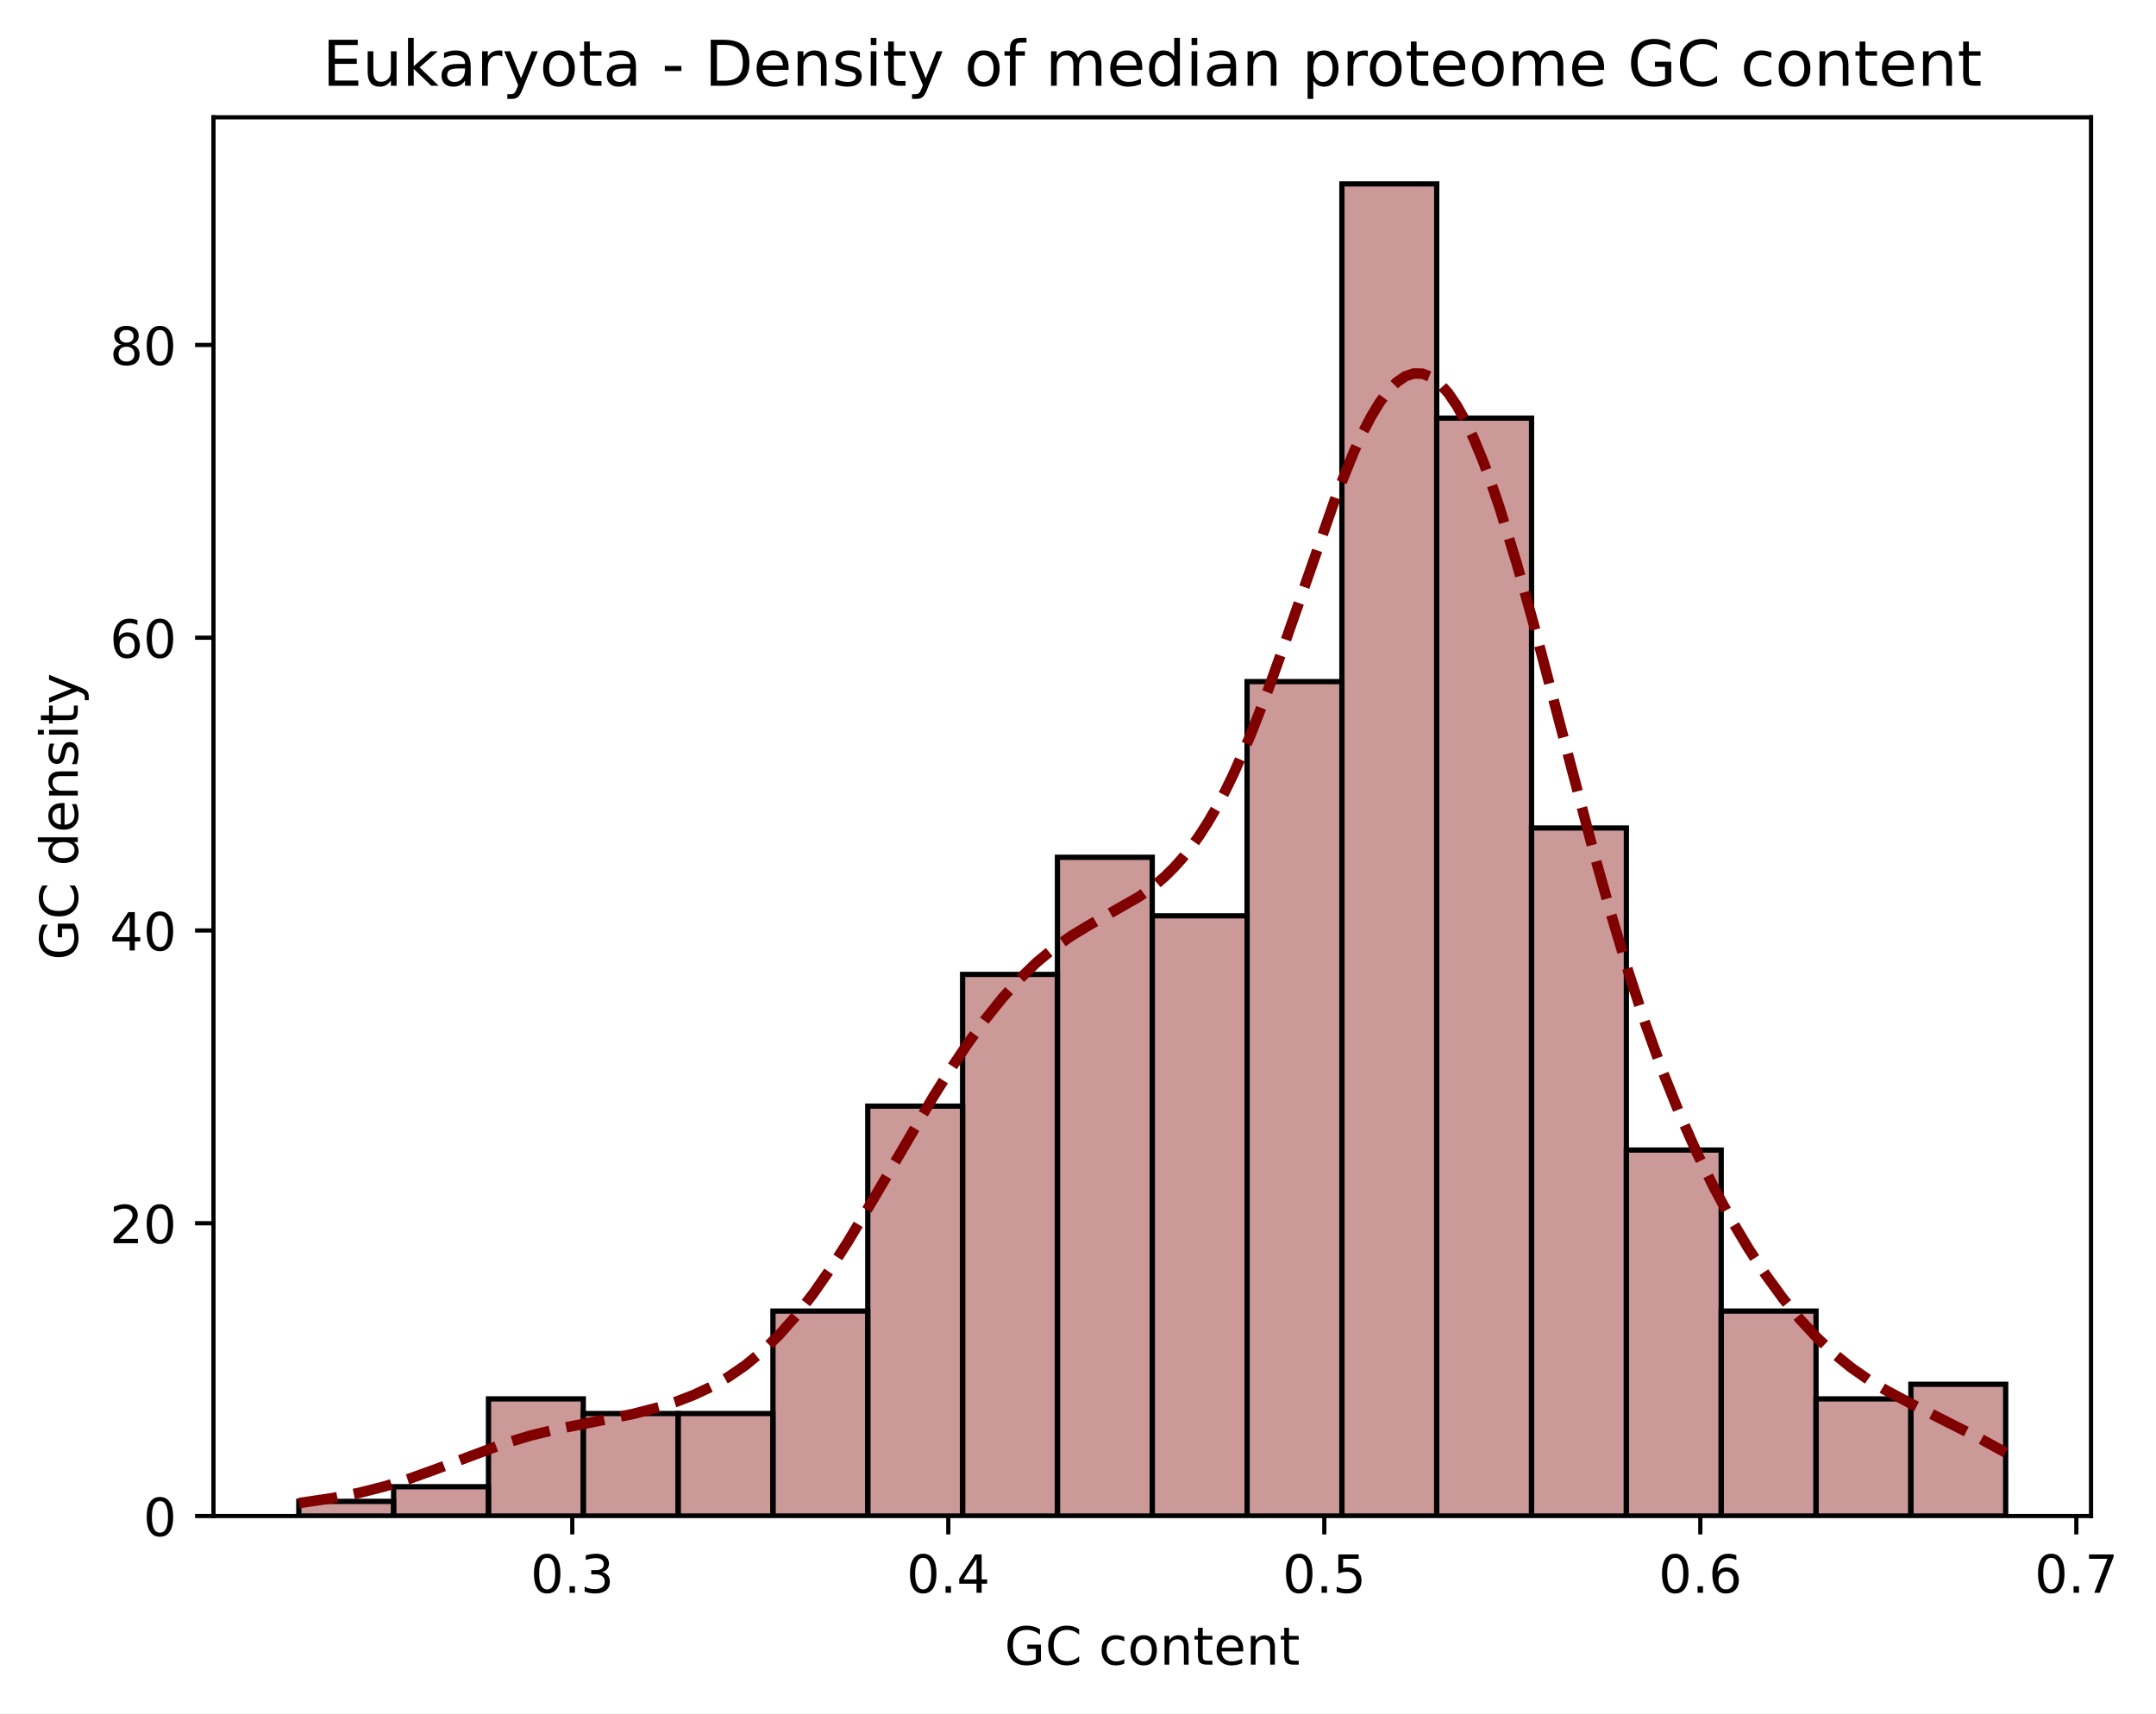
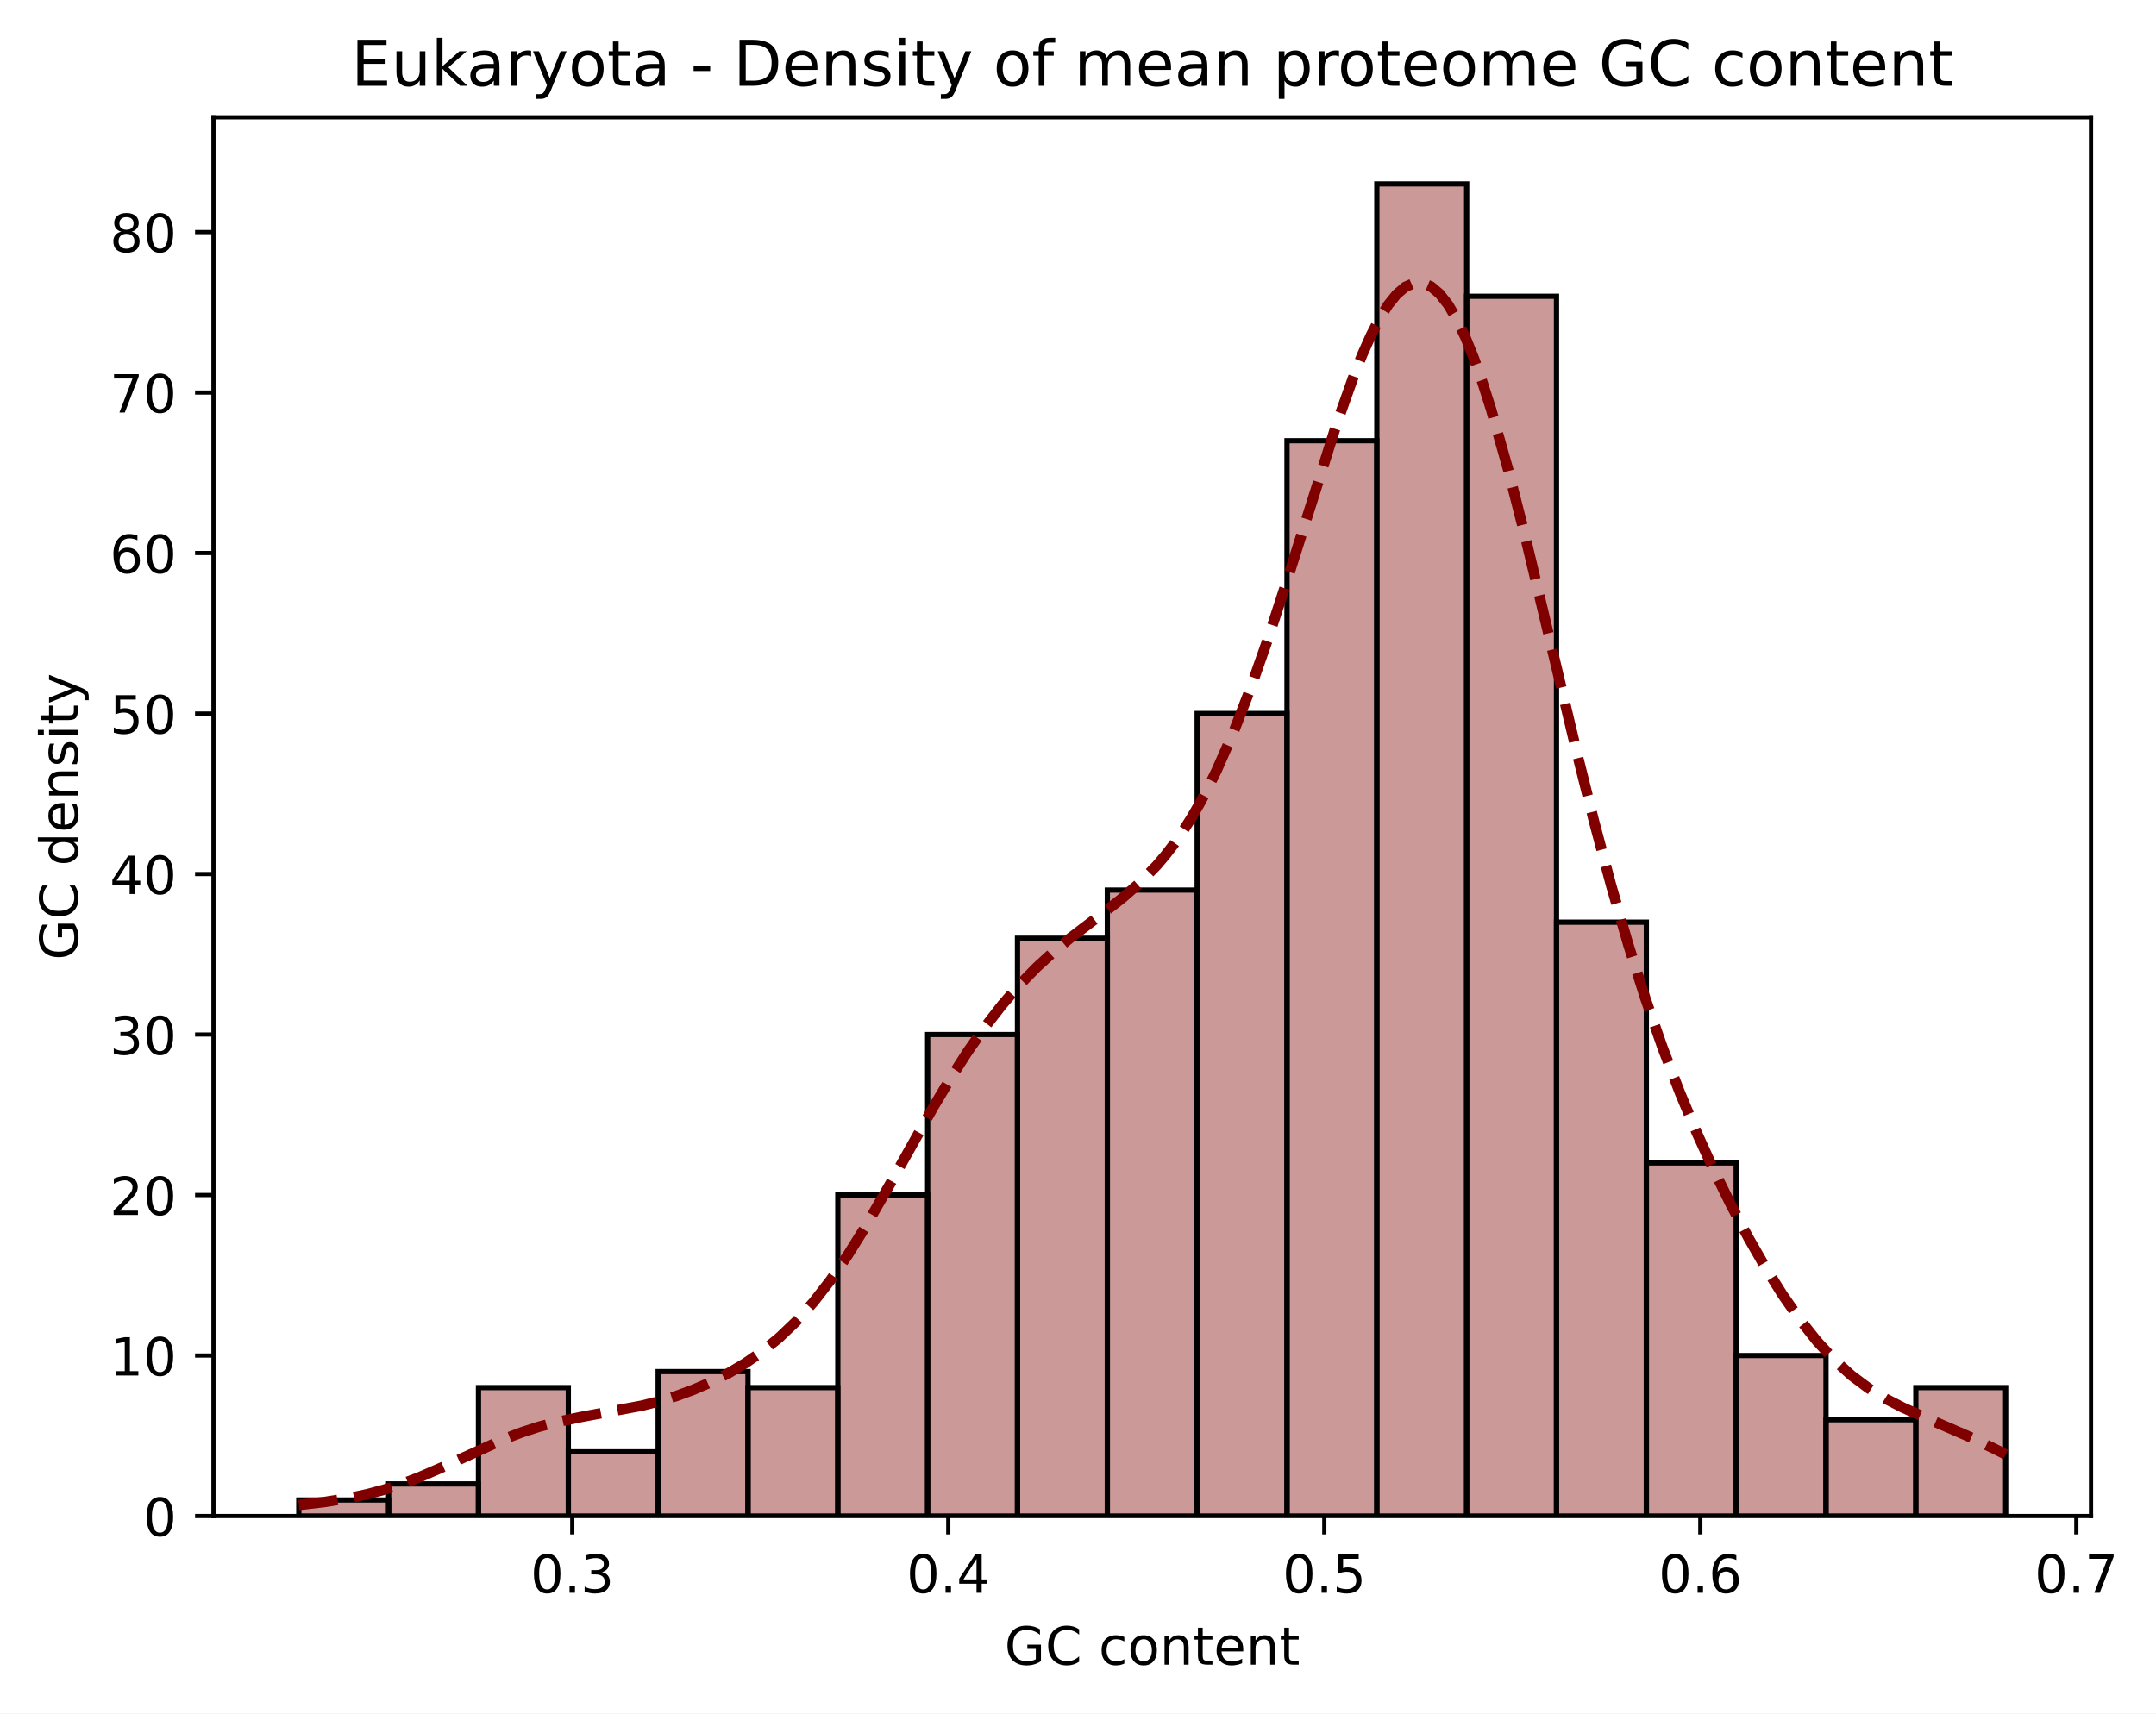
<svg xmlns="http://www.w3.org/2000/svg" xmlns:xlink="http://www.w3.org/1999/xlink" width="410.082pt" height="325.986pt" viewBox="0 0 410.082 325.986" version="1.1">
  <defs>
    <style type="text/css">*{stroke-linejoin: round; stroke-linecap: butt}</style>
  </defs>
  <g id="figure_1">
    <g id="patch_1">
      <path d="M 0 325.986  L 410.082 325.986  L 410.082 0  L 0 0  z " style="fill: #ffffff" />
    </g>
    <g id="axes_1">
      <g id="patch_2">
        <path d="M 40.603 288.43  L 397.723 288.43  L 397.723 22.318  L 40.603 22.318  z " style="fill: #ffffff" />
      </g>
      <g id="patch_3">
-         <path d="M 56.836 288.43  L 74.872 288.43  L 74.872 285.645  L 56.836 285.645  z " clip-path="url(#p6c15833bea)" style="fill: #800000; fill-opacity: 0.4; stroke: #000000; stroke-linejoin: miter" />
+         <path d="M 56.836 288.43  L 73.923 288.43  L 73.923 285.377  L 56.836 285.377  z " clip-path="url(#pf6949d2cb8)" style="fill: #800000; fill-opacity: 0.4; stroke: #000000; stroke-linejoin: miter" />
      </g>
      <g id="patch_4">
-         <path d="M 74.872 288.43  L 92.909 288.43  L 92.909 282.86  L 74.872 282.86  z " clip-path="url(#p6c15833bea)" style="fill: #800000; fill-opacity: 0.4; stroke: #000000; stroke-linejoin: miter" />
+         <path d="M 73.923 288.43  L 91.01 288.43  L 91.01 282.323  L 73.923 282.323  z " clip-path="url(#pf6949d2cb8)" style="fill: #800000; fill-opacity: 0.4; stroke: #000000; stroke-linejoin: miter" />
      </g>
      <g id="patch_5">
-         <path d="M 92.909 288.43  L 110.945 288.43  L 110.945 266.15  L 92.909 266.15  z " clip-path="url(#p6c15833bea)" style="fill: #800000; fill-opacity: 0.4; stroke: #000000; stroke-linejoin: miter" />
+         <path d="M 91.01 288.43  L 108.097 288.43  L 108.097 264.002  L 91.01 264.002  z " clip-path="url(#pf6949d2cb8)" style="fill: #800000; fill-opacity: 0.4; stroke: #000000; stroke-linejoin: miter" />
      </g>
      <g id="patch_6">
-         <path d="M 110.945 288.43  L 128.981 288.43  L 128.981 268.935  L 110.945 268.935  z " clip-path="url(#p6c15833bea)" style="fill: #800000; fill-opacity: 0.4; stroke: #000000; stroke-linejoin: miter" />
+         <path d="M 108.097 288.43  L 125.184 288.43  L 125.184 276.216  L 108.097 276.216  z " clip-path="url(#pf6949d2cb8)" style="fill: #800000; fill-opacity: 0.4; stroke: #000000; stroke-linejoin: miter" />
      </g>
      <g id="patch_7">
-         <path d="M 128.981 288.43  L 147.018 288.43  L 147.018 268.935  L 128.981 268.935  z " clip-path="url(#p6c15833bea)" style="fill: #800000; fill-opacity: 0.4; stroke: #000000; stroke-linejoin: miter" />
+         <path d="M 125.184 288.43  L 142.271 288.43  L 142.271 260.949  L 125.184 260.949  z " clip-path="url(#pf6949d2cb8)" style="fill: #800000; fill-opacity: 0.4; stroke: #000000; stroke-linejoin: miter" />
      </g>
      <g id="patch_8">
-         <path d="M 147.018 288.43  L 165.054 288.43  L 165.054 249.439  L 147.018 249.439  z " clip-path="url(#p6c15833bea)" style="fill: #800000; fill-opacity: 0.4; stroke: #000000; stroke-linejoin: miter" />
+         <path d="M 142.271 288.43  L 159.358 288.43  L 159.358 264.002  L 142.271 264.002  z " clip-path="url(#pf6949d2cb8)" style="fill: #800000; fill-opacity: 0.4; stroke: #000000; stroke-linejoin: miter" />
      </g>
      <g id="patch_9">
-         <path d="M 165.054 288.43  L 183.09 288.43  L 183.09 210.449  L 165.054 210.449  z " clip-path="url(#p6c15833bea)" style="fill: #800000; fill-opacity: 0.4; stroke: #000000; stroke-linejoin: miter" />
+         <path d="M 159.358 288.43  L 176.445 288.43  L 176.445 227.36  L 159.358 227.36  z " clip-path="url(#pf6949d2cb8)" style="fill: #800000; fill-opacity: 0.4; stroke: #000000; stroke-linejoin: miter" />
      </g>
      <g id="patch_10">
-         <path d="M 183.09 288.43  L 201.127 288.43  L 201.127 185.383  L 183.09 185.383  z " clip-path="url(#p6c15833bea)" style="fill: #800000; fill-opacity: 0.4; stroke: #000000; stroke-linejoin: miter" />
+         <path d="M 176.445 288.43  L 193.533 288.43  L 193.533 196.825  L 176.445 196.825  z " clip-path="url(#pf6949d2cb8)" style="fill: #800000; fill-opacity: 0.4; stroke: #000000; stroke-linejoin: miter" />
      </g>
      <g id="patch_11">
-         <path d="M 201.127 288.43  L 219.163 288.43  L 219.163 163.103  L 201.127 163.103  z " clip-path="url(#p6c15833bea)" style="fill: #800000; fill-opacity: 0.4; stroke: #000000; stroke-linejoin: miter" />
+         <path d="M 193.533 288.43  L 210.62 288.43  L 210.62 178.504  L 193.533 178.504  z " clip-path="url(#pf6949d2cb8)" style="fill: #800000; fill-opacity: 0.4; stroke: #000000; stroke-linejoin: miter" />
      </g>
      <g id="patch_12">
-         <path d="M 219.163 288.43  L 237.199 288.43  L 237.199 174.243  L 219.163 174.243  z " clip-path="url(#p6c15833bea)" style="fill: #800000; fill-opacity: 0.4; stroke: #000000; stroke-linejoin: miter" />
+         <path d="M 210.62 288.43  L 227.707 288.43  L 227.707 169.344  L 210.62 169.344  z " clip-path="url(#pf6949d2cb8)" style="fill: #800000; fill-opacity: 0.4; stroke: #000000; stroke-linejoin: miter" />
      </g>
      <g id="patch_13">
-         <path d="M 237.199 288.43  L 255.236 288.43  L 255.236 129.682  L 237.199 129.682  z " clip-path="url(#p6c15833bea)" style="fill: #800000; fill-opacity: 0.4; stroke: #000000; stroke-linejoin: miter" />
+         <path d="M 227.707 288.43  L 244.794 288.43  L 244.794 135.755  L 227.707 135.755  z " clip-path="url(#pf6949d2cb8)" style="fill: #800000; fill-opacity: 0.4; stroke: #000000; stroke-linejoin: miter" />
      </g>
      <g id="patch_14">
-         <path d="M 255.236 288.43  L 273.272 288.43  L 273.272 34.99  L 255.236 34.99  z " clip-path="url(#p6c15833bea)" style="fill: #800000; fill-opacity: 0.4; stroke: #000000; stroke-linejoin: miter" />
+         <path d="M 244.794 288.43  L 261.881 288.43  L 261.881 83.846  L 244.794 83.846  z " clip-path="url(#pf6949d2cb8)" style="fill: #800000; fill-opacity: 0.4; stroke: #000000; stroke-linejoin: miter" />
      </g>
      <g id="patch_15">
-         <path d="M 273.272 288.43  L 291.309 288.43  L 291.309 79.551  L 273.272 79.551  z " clip-path="url(#p6c15833bea)" style="fill: #800000; fill-opacity: 0.4; stroke: #000000; stroke-linejoin: miter" />
+         <path d="M 261.881 288.43  L 278.968 288.43  L 278.968 34.99  L 261.881 34.99  z " clip-path="url(#pf6949d2cb8)" style="fill: #800000; fill-opacity: 0.4; stroke: #000000; stroke-linejoin: miter" />
      </g>
      <g id="patch_16">
-         <path d="M 291.309 288.43  L 309.345 288.43  L 309.345 157.533  L 291.309 157.533  z " clip-path="url(#p6c15833bea)" style="fill: #800000; fill-opacity: 0.4; stroke: #000000; stroke-linejoin: miter" />
+         <path d="M 278.968 288.43  L 296.055 288.43  L 296.055 56.365  L 278.968 56.365  z " clip-path="url(#pf6949d2cb8)" style="fill: #800000; fill-opacity: 0.4; stroke: #000000; stroke-linejoin: miter" />
      </g>
      <g id="patch_17">
-         <path d="M 309.345 288.43  L 327.381 288.43  L 327.381 218.804  L 309.345 218.804  z " clip-path="url(#p6c15833bea)" style="fill: #800000; fill-opacity: 0.4; stroke: #000000; stroke-linejoin: miter" />
+         <path d="M 296.055 288.43  L 313.142 288.43  L 313.142 175.451  L 296.055 175.451  z " clip-path="url(#pf6949d2cb8)" style="fill: #800000; fill-opacity: 0.4; stroke: #000000; stroke-linejoin: miter" />
      </g>
      <g id="patch_18">
-         <path d="M 327.381 288.43  L 345.418 288.43  L 345.418 249.439  L 327.381 249.439  z " clip-path="url(#p6c15833bea)" style="fill: #800000; fill-opacity: 0.4; stroke: #000000; stroke-linejoin: miter" />
+         <path d="M 313.142 288.43  L 330.229 288.43  L 330.229 221.253  L 313.142 221.253  z " clip-path="url(#pf6949d2cb8)" style="fill: #800000; fill-opacity: 0.4; stroke: #000000; stroke-linejoin: miter" />
      </g>
      <g id="patch_19">
-         <path d="M 345.418 288.43  L 363.454 288.43  L 363.454 266.15  L 345.418 266.15  z " clip-path="url(#p6c15833bea)" style="fill: #800000; fill-opacity: 0.4; stroke: #000000; stroke-linejoin: miter" />
+         <path d="M 330.229 288.43  L 347.316 288.43  L 347.316 257.895  L 330.229 257.895  z " clip-path="url(#pf6949d2cb8)" style="fill: #800000; fill-opacity: 0.4; stroke: #000000; stroke-linejoin: miter" />
      </g>
      <g id="patch_20">
-         <path d="M 363.454 288.43  L 381.49 288.43  L 381.49 263.365  L 363.454 263.365  z " clip-path="url(#p6c15833bea)" style="fill: #800000; fill-opacity: 0.4; stroke: #000000; stroke-linejoin: miter" />
+         <path d="M 347.316 288.43  L 364.403 288.43  L 364.403 270.109  L 347.316 270.109  z " clip-path="url(#pf6949d2cb8)" style="fill: #800000; fill-opacity: 0.4; stroke: #000000; stroke-linejoin: miter" />
+       </g>
+       <g id="patch_21">
+         <path d="M 364.403 288.43  L 381.49 288.43  L 381.49 264.002  L 364.403 264.002  z " clip-path="url(#pf6949d2cb8)" style="fill: #800000; fill-opacity: 0.4; stroke: #000000; stroke-linejoin: miter" />
      </g>
      <g id="matplotlib.axis_1">
        <g id="xtick_1">
          <g id="line2d_1">
            <defs>
-               <path id="m5ac07dfd5a" d="M 0 0  L 0 3.5  " style="stroke: #000000; stroke-width: 0.8" />
+               <path id="ma1e8884963" d="M 0 0  L 0 3.5  " style="stroke: #000000; stroke-width: 0.8" />
            </defs>
            <g>
-               <use xlink:href="#m5ac07dfd5a" x="108.85" y="288.43" style="stroke: #000000; stroke-width: 0.8" />
+               <use xlink:href="#ma1e8884963" x="108.85" y="288.43" style="stroke: #000000; stroke-width: 0.8" />
            </g>
          </g>
          <g id="text_1">
            <g transform="translate(100.8988 303.0286) scale(0.1 -0.1)">
              <defs>
                <path id="DejaVuSans-30" d="M 2034 4250  Q 1547 4250 1301 3770  Q 1056 3291 1056 2328  Q 1056 1369 1301 889  Q 1547 409 2034 409  Q 2525 409 2770 889  Q 3016 1369 3016 2328  Q 3016 3291 2770 3770  Q 2525 4250 2034 4250  z M 2034 4750  Q 2819 4750 3233 4129  Q 3647 3509 3647 2328  Q 3647 1150 3233 529  Q 2819 -91 2034 -91  Q 1250 -91 836 529  Q 422 1150 422 2328  Q 422 3509 836 4129  Q 1250 4750 2034 4750  z " transform="scale(0.015625)" />
                <path id="DejaVuSans-2e" d="M 684 794  L 1344 794  L 1344 0  L 684 0  L 684 794  z " transform="scale(0.015625)" />
                <path id="DejaVuSans-33" d="M 2597 2516  Q 3050 2419 3304 2112  Q 3559 1806 3559 1356  Q 3559 666 3084 287  Q 2609 -91 1734 -91  Q 1441 -91 1130 -33  Q 819 25 488 141  L 488 750  Q 750 597 1062 519  Q 1375 441 1716 441  Q 2309 441 2620 675  Q 2931 909 2931 1356  Q 2931 1769 2642 2001  Q 2353 2234 1838 2234  L 1294 2234  L 1294 2753  L 1863 2753  Q 2328 2753 2575 2939  Q 2822 3125 2822 3475  Q 2822 3834 2567 4026  Q 2313 4219 1838 4219  Q 1578 4219 1281 4162  Q 984 4106 628 3988  L 628 4550  Q 988 4650 1302 4700  Q 1616 4750 1894 4750  Q 2613 4750 3031 4423  Q 3450 4097 3450 3541  Q 3450 3153 3228 2886  Q 3006 2619 2597 2516  z " transform="scale(0.015625)" />
              </defs>
              <use xlink:href="#DejaVuSans-30" />
              <use xlink:href="#DejaVuSans-2e" x="63.623" />
              <use xlink:href="#DejaVuSans-33" x="95.41" />
            </g>
          </g>
        </g>
        <g id="xtick_2">
          <g id="line2d_2">
            <g>
-               <use xlink:href="#m5ac07dfd5a" x="180.37" y="288.43" style="stroke: #000000; stroke-width: 0.8" />
+               <use xlink:href="#ma1e8884963" x="180.37" y="288.43" style="stroke: #000000; stroke-width: 0.8" />
            </g>
          </g>
          <g id="text_2">
            <g transform="translate(172.4188 303.0286) scale(0.1 -0.1)">
              <defs>
                <path id="DejaVuSans-34" d="M 2419 4116  L 825 1625  L 2419 1625  L 2419 4116  z M 2253 4666  L 3047 4666  L 3047 1625  L 3713 1625  L 3713 1100  L 3047 1100  L 3047 0  L 2419 0  L 2419 1100  L 313 1100  L 313 1709  L 2253 4666  z " transform="scale(0.015625)" />
              </defs>
              <use xlink:href="#DejaVuSans-30" />
              <use xlink:href="#DejaVuSans-2e" x="63.623" />
              <use xlink:href="#DejaVuSans-34" x="95.41" />
            </g>
          </g>
        </g>
        <g id="xtick_3">
          <g id="line2d_3">
            <g>
-               <use xlink:href="#m5ac07dfd5a" x="251.89" y="288.43" style="stroke: #000000; stroke-width: 0.8" />
+               <use xlink:href="#ma1e8884963" x="251.89" y="288.43" style="stroke: #000000; stroke-width: 0.8" />
            </g>
          </g>
          <g id="text_3">
            <g transform="translate(243.9388 303.0286) scale(0.1 -0.1)">
              <defs>
                <path id="DejaVuSans-35" d="M 691 4666  L 3169 4666  L 3169 4134  L 1269 4134  L 1269 2991  Q 1406 3038 1543 3061  Q 1681 3084 1819 3084  Q 2600 3084 3056 2656  Q 3513 2228 3513 1497  Q 3513 744 3044 326  Q 2575 -91 1722 -91  Q 1428 -91 1123 -41  Q 819 9 494 109  L 494 744  Q 775 591 1075 516  Q 1375 441 1709 441  Q 2250 441 2565 725  Q 2881 1009 2881 1497  Q 2881 1984 2565 2268  Q 2250 2553 1709 2553  Q 1456 2553 1204 2497  Q 953 2441 691 2322  L 691 4666  z " transform="scale(0.015625)" />
              </defs>
              <use xlink:href="#DejaVuSans-30" />
              <use xlink:href="#DejaVuSans-2e" x="63.623" />
              <use xlink:href="#DejaVuSans-35" x="95.41" />
            </g>
          </g>
        </g>
        <g id="xtick_4">
          <g id="line2d_4">
            <g>
-               <use xlink:href="#m5ac07dfd5a" x="323.41" y="288.43" style="stroke: #000000; stroke-width: 0.8" />
+               <use xlink:href="#ma1e8884963" x="323.41" y="288.43" style="stroke: #000000; stroke-width: 0.8" />
            </g>
          </g>
          <g id="text_4">
            <g transform="translate(315.4588 303.0286) scale(0.1 -0.1)">
              <defs>
                <path id="DejaVuSans-36" d="M 2113 2584  Q 1688 2584 1439 2293  Q 1191 2003 1191 1497  Q 1191 994 1439 701  Q 1688 409 2113 409  Q 2538 409 2786 701  Q 3034 994 3034 1497  Q 3034 2003 2786 2293  Q 2538 2584 2113 2584  z M 3366 4563  L 3366 3988  Q 3128 4100 2886 4159  Q 2644 4219 2406 4219  Q 1781 4219 1451 3797  Q 1122 3375 1075 2522  Q 1259 2794 1537 2939  Q 1816 3084 2150 3084  Q 2853 3084 3261 2657  Q 3669 2231 3669 1497  Q 3669 778 3244 343  Q 2819 -91 2113 -91  Q 1303 -91 875 529  Q 447 1150 447 2328  Q 447 3434 972 4092  Q 1497 4750 2381 4750  Q 2619 4750 2861 4703  Q 3103 4656 3366 4563  z " transform="scale(0.015625)" />
              </defs>
              <use xlink:href="#DejaVuSans-30" />
              <use xlink:href="#DejaVuSans-2e" x="63.623" />
              <use xlink:href="#DejaVuSans-36" x="95.41" />
            </g>
          </g>
        </g>
        <g id="xtick_5">
          <g id="line2d_5">
            <g>
-               <use xlink:href="#m5ac07dfd5a" x="394.93" y="288.43" style="stroke: #000000; stroke-width: 0.8" />
+               <use xlink:href="#ma1e8884963" x="394.93" y="288.43" style="stroke: #000000; stroke-width: 0.8" />
            </g>
          </g>
          <g id="text_5">
            <g transform="translate(386.9788 303.0286) scale(0.1 -0.1)">
              <defs>
                <path id="DejaVuSans-37" d="M 525 4666  L 3525 4666  L 3525 4397  L 1831 0  L 1172 0  L 2766 4134  L 525 4134  L 525 4666  z " transform="scale(0.015625)" />
              </defs>
              <use xlink:href="#DejaVuSans-30" />
              <use xlink:href="#DejaVuSans-2e" x="63.623" />
              <use xlink:href="#DejaVuSans-37" x="95.41" />
            </g>
          </g>
        </g>
        <g id="text_6">
          <g transform="translate(191.0655 316.7067) scale(0.1 -0.1)">
            <defs>
              <path id="DejaVuSans-47" d="M 3809 666  L 3809 1919  L 2778 1919  L 2778 2438  L 4434 2438  L 4434 434  Q 4069 175 3628 42  Q 3188 -91 2688 -91  Q 1594 -91 976 548  Q 359 1188 359 2328  Q 359 3472 976 4111  Q 1594 4750 2688 4750  Q 3144 4750 3555 4637  Q 3966 4525 4313 4306  L 4313 3634  Q 3963 3931 3569 4081  Q 3175 4231 2741 4231  Q 1884 4231 1454 3753  Q 1025 3275 1025 2328  Q 1025 1384 1454 906  Q 1884 428 2741 428  Q 3075 428 3337 486  Q 3600 544 3809 666  z " transform="scale(0.015625)" />
              <path id="DejaVuSans-43" d="M 4122 4306  L 4122 3641  Q 3803 3938 3442 4084  Q 3081 4231 2675 4231  Q 1875 4231 1450 3742  Q 1025 3253 1025 2328  Q 1025 1406 1450 917  Q 1875 428 2675 428  Q 3081 428 3442 575  Q 3803 722 4122 1019  L 4122 359  Q 3791 134 3420 21  Q 3050 -91 2638 -91  Q 1578 -91 968 557  Q 359 1206 359 2328  Q 359 3453 968 4101  Q 1578 4750 2638 4750  Q 3056 4750 3426 4639  Q 3797 4528 4122 4306  z " transform="scale(0.015625)" />
              <path id="DejaVuSans-20" transform="scale(0.015625)" />
              <path id="DejaVuSans-63" d="M 3122 3366  L 3122 2828  Q 2878 2963 2633 3030  Q 2388 3097 2138 3097  Q 1578 3097 1268 2742  Q 959 2388 959 1747  Q 959 1106 1268 751  Q 1578 397 2138 397  Q 2388 397 2633 464  Q 2878 531 3122 666  L 3122 134  Q 2881 22 2623 -34  Q 2366 -91 2075 -91  Q 1284 -91 818 406  Q 353 903 353 1747  Q 353 2603 823 3093  Q 1294 3584 2113 3584  Q 2378 3584 2631 3529  Q 2884 3475 3122 3366  z " transform="scale(0.015625)" />
              <path id="DejaVuSans-6f" d="M 1959 3097  Q 1497 3097 1228 2736  Q 959 2375 959 1747  Q 959 1119 1226 758  Q 1494 397 1959 397  Q 2419 397 2687 759  Q 2956 1122 2956 1747  Q 2956 2369 2687 2733  Q 2419 3097 1959 3097  z M 1959 3584  Q 2709 3584 3137 3096  Q 3566 2609 3566 1747  Q 3566 888 3137 398  Q 2709 -91 1959 -91  Q 1206 -91 779 398  Q 353 888 353 1747  Q 353 2609 779 3096  Q 1206 3584 1959 3584  z " transform="scale(0.015625)" />
              <path id="DejaVuSans-6e" d="M 3513 2113  L 3513 0  L 2938 0  L 2938 2094  Q 2938 2591 2744 2837  Q 2550 3084 2163 3084  Q 1697 3084 1428 2787  Q 1159 2491 1159 1978  L 1159 0  L 581 0  L 581 3500  L 1159 3500  L 1159 2956  Q 1366 3272 1645 3428  Q 1925 3584 2291 3584  Q 2894 3584 3203 3211  Q 3513 2838 3513 2113  z " transform="scale(0.015625)" />
              <path id="DejaVuSans-74" d="M 1172 4494  L 1172 3500  L 2356 3500  L 2356 3053  L 1172 3053  L 1172 1153  Q 1172 725 1289 603  Q 1406 481 1766 481  L 2356 481  L 2356 0  L 1766 0  Q 1100 0 847 248  Q 594 497 594 1153  L 594 3053  L 172 3053  L 172 3500  L 594 3500  L 594 4494  L 1172 4494  z " transform="scale(0.015625)" />
              <path id="DejaVuSans-65" d="M 3597 1894  L 3597 1613  L 953 1613  Q 991 1019 1311 708  Q 1631 397 2203 397  Q 2534 397 2845 478  Q 3156 559 3463 722  L 3463 178  Q 3153 47 2828 -22  Q 2503 -91 2169 -91  Q 1331 -91 842 396  Q 353 884 353 1716  Q 353 2575 817 3079  Q 1281 3584 2069 3584  Q 2775 3584 3186 3129  Q 3597 2675 3597 1894  z M 3022 2063  Q 3016 2534 2758 2815  Q 2500 3097 2075 3097  Q 1594 3097 1305 2825  Q 1016 2553 972 2059  L 3022 2063  z " transform="scale(0.015625)" />
            </defs>
            <use xlink:href="#DejaVuSans-47" />
            <use xlink:href="#DejaVuSans-43" x="77.49" />
            <use xlink:href="#DejaVuSans-20" x="147.314" />
            <use xlink:href="#DejaVuSans-63" x="179.102" />
            <use xlink:href="#DejaVuSans-6f" x="234.082" />
            <use xlink:href="#DejaVuSans-6e" x="295.264" />
            <use xlink:href="#DejaVuSans-74" x="358.643" />
            <use xlink:href="#DejaVuSans-65" x="397.852" />
            <use xlink:href="#DejaVuSans-6e" x="459.375" />
            <use xlink:href="#DejaVuSans-74" x="522.754" />
          </g>
        </g>
      </g>
      <g id="matplotlib.axis_2">
        <g id="ytick_1">
          <g id="line2d_6">
            <defs>
-               <path id="mc303872592" d="M 0 0  L -3.5 0  " style="stroke: #000000; stroke-width: 0.8" />
+               <path id="m48fee48873" d="M 0 0  L -3.5 0  " style="stroke: #000000; stroke-width: 0.8" />
            </defs>
            <g>
-               <use xlink:href="#mc303872592" x="40.603" y="288.43" style="stroke: #000000; stroke-width: 0.8" />
+               <use xlink:href="#m48fee48873" x="40.603" y="288.43" style="stroke: #000000; stroke-width: 0.8" />
            </g>
          </g>
          <g id="text_7">
            <g transform="translate(27.24063 292.2293) scale(0.1 -0.1)">
              <use xlink:href="#DejaVuSans-30" />
            </g>
          </g>
        </g>
        <g id="ytick_2">
          <g id="line2d_7">
            <g>
-               <use xlink:href="#mc303872592" x="40.603" y="232.729" style="stroke: #000000; stroke-width: 0.8" />
+               <use xlink:href="#m48fee48873" x="40.603" y="257.895" style="stroke: #000000; stroke-width: 0.8" />
            </g>
          </g>
          <g id="text_8">
-             <g transform="translate(20.87813 236.5282) scale(0.1 -0.1)">
-               <defs>
-                 <path id="DejaVuSans-32" d="M 1228 531  L 3431 531  L 3431 0  L 469 0  L 469 531  Q 828 903 1448 1529  Q 2069 2156 2228 2338  Q 2531 2678 2651 2914  Q 2772 3150 2772 3378  Q 2772 3750 2511 3984  Q 2250 4219 1831 4219  Q 1534 4219 1204 4116  Q 875 4013 500 3803  L 500 4441  Q 881 4594 1212 4672  Q 1544 4750 1819 4750  Q 2544 4750 2975 4387  Q 3406 4025 3406 3419  Q 3406 3131 3298 2873  Q 3191 2616 2906 2266  Q 2828 2175 2409 1742  Q 1991 1309 1228 531  z " transform="scale(0.015625)" />
-               </defs>
-               <use xlink:href="#DejaVuSans-32" />
+             <g transform="translate(20.87813 261.6944) scale(0.1 -0.1)">
+               <defs>
+                 <path id="DejaVuSans-31" d="M 794 531  L 1825 531  L 1825 4091  L 703 3866  L 703 4441  L 1819 4666  L 2450 4666  L 2450 531  L 3481 531  L 3481 0  L 794 0  L 794 531  z " transform="scale(0.015625)" />
+               </defs>
+               <use xlink:href="#DejaVuSans-31" />
              <use xlink:href="#DejaVuSans-30" x="63.623" />
            </g>
          </g>
        </g>
        <g id="ytick_3">
          <g id="line2d_8">
            <g>
-               <use xlink:href="#mc303872592" x="40.603" y="177.028" style="stroke: #000000; stroke-width: 0.8" />
+               <use xlink:href="#m48fee48873" x="40.603" y="227.36" style="stroke: #000000; stroke-width: 0.8" />
            </g>
          </g>
          <g id="text_9">
-             <g transform="translate(20.87813 180.8271) scale(0.1 -0.1)">
-               <use xlink:href="#DejaVuSans-34" />
+             <g transform="translate(20.87813 231.1595) scale(0.1 -0.1)">
+               <defs>
+                 <path id="DejaVuSans-32" d="M 1228 531  L 3431 531  L 3431 0  L 469 0  L 469 531  Q 828 903 1448 1529  Q 2069 2156 2228 2338  Q 2531 2678 2651 2914  Q 2772 3150 2772 3378  Q 2772 3750 2511 3984  Q 2250 4219 1831 4219  Q 1534 4219 1204 4116  Q 875 4013 500 3803  L 500 4441  Q 881 4594 1212 4672  Q 1544 4750 1819 4750  Q 2544 4750 2975 4387  Q 3406 4025 3406 3419  Q 3406 3131 3298 2873  Q 3191 2616 2906 2266  Q 2828 2175 2409 1742  Q 1991 1309 1228 531  z " transform="scale(0.015625)" />
+               </defs>
+               <use xlink:href="#DejaVuSans-32" />
              <use xlink:href="#DejaVuSans-30" x="63.623" />
            </g>
          </g>
        </g>
        <g id="ytick_4">
          <g id="line2d_9">
            <g>
-               <use xlink:href="#mc303872592" x="40.603" y="121.327" style="stroke: #000000; stroke-width: 0.8" />
+               <use xlink:href="#m48fee48873" x="40.603" y="196.825" style="stroke: #000000; stroke-width: 0.8" />
            </g>
          </g>
          <g id="text_10">
-             <g transform="translate(20.87813 125.126) scale(0.1 -0.1)">
-               <use xlink:href="#DejaVuSans-36" />
+             <g transform="translate(20.87813 200.6245) scale(0.1 -0.1)">
+               <use xlink:href="#DejaVuSans-33" />
              <use xlink:href="#DejaVuSans-30" x="63.623" />
            </g>
          </g>
        </g>
        <g id="ytick_5">
          <g id="line2d_10">
            <g>
-               <use xlink:href="#mc303872592" x="40.603" y="65.626" style="stroke: #000000; stroke-width: 0.8" />
+               <use xlink:href="#m48fee48873" x="40.603" y="166.29" style="stroke: #000000; stroke-width: 0.8" />
            </g>
          </g>
          <g id="text_11">
-             <g transform="translate(20.87813 69.42495) scale(0.1 -0.1)">
+             <g transform="translate(20.87813 170.0896) scale(0.1 -0.1)">
+               <use xlink:href="#DejaVuSans-34" />
+               <use xlink:href="#DejaVuSans-30" x="63.623" />
+             </g>
+           </g>
+         </g>
+         <g id="ytick_6">
+           <g id="line2d_11">
+             <g>
+               <use xlink:href="#m48fee48873" x="40.603" y="135.755" style="stroke: #000000; stroke-width: 0.8" />
+             </g>
+           </g>
+           <g id="text_12">
+             <g transform="translate(20.87813 139.5546) scale(0.1 -0.1)">
+               <use xlink:href="#DejaVuSans-35" />
+               <use xlink:href="#DejaVuSans-30" x="63.623" />
+             </g>
+           </g>
+         </g>
+         <g id="ytick_7">
+           <g id="line2d_12">
+             <g>
+               <use xlink:href="#m48fee48873" x="40.603" y="105.22" style="stroke: #000000; stroke-width: 0.8" />
+             </g>
+           </g>
+           <g id="text_13">
+             <g transform="translate(20.87813 109.0197) scale(0.1 -0.1)">
+               <use xlink:href="#DejaVuSans-36" />
+               <use xlink:href="#DejaVuSans-30" x="63.623" />
+             </g>
+           </g>
+         </g>
+         <g id="ytick_8">
+           <g id="line2d_13">
+             <g>
+               <use xlink:href="#m48fee48873" x="40.603" y="74.686" style="stroke: #000000; stroke-width: 0.8" />
+             </g>
+           </g>
+           <g id="text_14">
+             <g transform="translate(20.87813 78.48476) scale(0.1 -0.1)">
+               <use xlink:href="#DejaVuSans-37" />
+               <use xlink:href="#DejaVuSans-30" x="63.623" />
+             </g>
+           </g>
+         </g>
+         <g id="ytick_9">
+           <g id="line2d_14">
+             <g>
+               <use xlink:href="#m48fee48873" x="40.603" y="44.151" style="stroke: #000000; stroke-width: 0.8" />
+             </g>
+           </g>
+           <g id="text_15">
+             <g transform="translate(20.87813 47.94983) scale(0.1 -0.1)">
              <defs>
                <path id="DejaVuSans-38" d="M 2034 2216  Q 1584 2216 1326 1975  Q 1069 1734 1069 1313  Q 1069 891 1326 650  Q 1584 409 2034 409  Q 2484 409 2743 651  Q 3003 894 3003 1313  Q 3003 1734 2745 1975  Q 2488 2216 2034 2216  z M 1403 2484  Q 997 2584 770 2862  Q 544 3141 544 3541  Q 544 4100 942 4425  Q 1341 4750 2034 4750  Q 2731 4750 3128 4425  Q 3525 4100 3525 3541  Q 3525 3141 3298 2862  Q 3072 2584 2669 2484  Q 3125 2378 3379 2068  Q 3634 1759 3634 1313  Q 3634 634 3220 271  Q 2806 -91 2034 -91  Q 1263 -91 848 271  Q 434 634 434 1313  Q 434 1759 690 2068  Q 947 2378 1403 2484  z M 1172 3481  Q 1172 3119 1398 2916  Q 1625 2713 2034 2713  Q 2441 2713 2670 2916  Q 2900 3119 2900 3481  Q 2900 3844 2670 4047  Q 2441 4250 2034 4250  Q 1625 4250 1398 4047  Q 1172 3844 1172 3481  z " transform="scale(0.015625)" />
              </defs>
              <use xlink:href="#DejaVuSans-38" />
              <use xlink:href="#DejaVuSans-30" x="63.623" />
            </g>
          </g>
        </g>
-         <g id="text_12">
+         <g id="text_16">
          <g transform="translate(14.79844 182.6616) rotate(-90) scale(0.1 -0.1)">
            <defs>
              <path id="DejaVuSans-64" d="M 2906 2969  L 2906 4863  L 3481 4863  L 3481 0  L 2906 0  L 2906 525  Q 2725 213 2448 61  Q 2172 -91 1784 -91  Q 1150 -91 751 415  Q 353 922 353 1747  Q 353 2572 751 3078  Q 1150 3584 1784 3584  Q 2172 3584 2448 3432  Q 2725 3281 2906 2969  z M 947 1747  Q 947 1113 1208 752  Q 1469 391 1925 391  Q 2381 391 2643 752  Q 2906 1113 2906 1747  Q 2906 2381 2643 2742  Q 2381 3103 1925 3103  Q 1469 3103 1208 2742  Q 947 2381 947 1747  z " transform="scale(0.015625)" />
              <path id="DejaVuSans-73" d="M 2834 3397  L 2834 2853  Q 2591 2978 2328 3040  Q 2066 3103 1784 3103  Q 1356 3103 1142 2972  Q 928 2841 928 2578  Q 928 2378 1081 2264  Q 1234 2150 1697 2047  L 1894 2003  Q 2506 1872 2764 1633  Q 3022 1394 3022 966  Q 3022 478 2636 193  Q 2250 -91 1575 -91  Q 1294 -91 989 -36  Q 684 19 347 128  L 347 722  Q 666 556 975 473  Q 1284 391 1588 391  Q 1994 391 2212 530  Q 2431 669 2431 922  Q 2431 1156 2273 1281  Q 2116 1406 1581 1522  L 1381 1569  Q 847 1681 609 1914  Q 372 2147 372 2553  Q 372 3047 722 3315  Q 1072 3584 1716 3584  Q 2034 3584 2315 3537  Q 2597 3491 2834 3397  z " transform="scale(0.015625)" />
              <path id="DejaVuSans-69" d="M 603 3500  L 1178 3500  L 1178 0  L 603 0  L 603 3500  z M 603 4863  L 1178 4863  L 1178 4134  L 603 4134  L 603 4863  z " transform="scale(0.015625)" />
              <path id="DejaVuSans-79" d="M 2059 -325  Q 1816 -950 1584 -1140  Q 1353 -1331 966 -1331  L 506 -1331  L 506 -850  L 844 -850  Q 1081 -850 1212 -737  Q 1344 -625 1503 -206  L 1606 56  L 191 3500  L 800 3500  L 1894 763  L 2988 3500  L 3597 3500  L 2059 -325  z " transform="scale(0.015625)" />
            </defs>
            <use xlink:href="#DejaVuSans-47" />
            <use xlink:href="#DejaVuSans-43" x="77.49" />
            <use xlink:href="#DejaVuSans-20" x="147.314" />
            <use xlink:href="#DejaVuSans-64" x="179.102" />
            <use xlink:href="#DejaVuSans-65" x="242.578" />
            <use xlink:href="#DejaVuSans-6e" x="304.102" />
            <use xlink:href="#DejaVuSans-73" x="367.48" />
            <use xlink:href="#DejaVuSans-69" x="419.58" />
            <use xlink:href="#DejaVuSans-74" x="447.363" />
            <use xlink:href="#DejaVuSans-79" x="486.572" />
          </g>
        </g>
      </g>
-       <g id="line2d_11">
-         <path d="M 56.836 285.974  L 63.362 285.003  L 68.256 284.035  L 73.15 282.798  L 78.044 281.273  L 82.939 279.505  L 95.99 274.612  L 100.884 273.131  L 105.779 271.937  L 112.304 270.643  L 120.462 269  L 125.356 267.73  L 128.619 266.683  L 131.882 265.424  L 135.144 263.903  L 138.407 262.058  L 141.67 259.826  L 144.933 257.147  L 148.196 253.971  L 151.459 250.275  L 154.722 246.062  L 157.985 241.373  L 161.247 236.277  L 166.142 228.095  L 177.562 208.581  L 180.825 203.388  L 184.087 198.515  L 187.35 194.016  L 190.613 189.935  L 193.876 186.304  L 197.139 183.137  L 200.402 180.426  L 203.665 178.124  L 206.927 176.144  L 216.716 170.566  L 219.979 168.154  L 221.61 166.723  L 223.242 165.108  L 224.873 163.288  L 226.505 161.242  L 228.136 158.953  L 229.767 156.409  L 231.399 153.599  L 233.03 150.52  L 234.662 147.171  L 237.925 139.694  L 241.187 131.285  L 244.45 122.163  L 254.239 94.089  L 257.502 85.989  L 259.133 82.439  L 260.765 79.292  L 262.396 76.597  L 264.027 74.394  L 265.659 72.719  L 267.29 71.598  L 268.922 71.053  L 270.553 71.095  L 272.185 71.73  L 273.816 72.957  L 275.447 74.767  L 277.079 77.145  L 278.71 80.068  L 280.342 83.511  L 281.973 87.442  L 283.605 91.822  L 285.236 96.612  L 288.499 107.237  L 291.762 118.927  L 296.656 137.55  L 303.182 162.342  L 306.445 173.987  L 309.707 184.84  L 312.97 194.796  L 316.233 203.83  L 319.496 211.983  L 322.759 219.338  L 326.022 225.987  L 329.285 232.02  L 332.548 237.503  L 335.81 242.478  L 339.073 246.963  L 342.336 250.966  L 345.599 254.494  L 348.862 257.564  L 352.125 260.21  L 355.388 262.489  L 358.65 264.474  L 363.545 267.085  L 376.596 273.685  L 381.49 276.361  L 381.49 276.361  " clip-path="url(#p6c15833bea)" style="fill: none; stroke-dasharray: 7.4,3.2; stroke-dashoffset: 0; stroke: #800000; stroke-width: 2" />
-       </g>
-       <g id="patch_21">
+       <g id="line2d_15">
+         <path d="M 56.836 286.325  L 61.73 285.761  L 66.624 284.974  L 69.887 284.27  L 73.15 283.393  L 76.413 282.33  L 79.676 281.087  L 84.57 278.953  L 95.99 273.749  L 99.253 272.502  L 102.516 271.444  L 105.779 270.576  L 110.673 269.558  L 122.093 267.432  L 125.356 266.605  L 128.619 265.604  L 131.882 264.405  L 135.144 262.992  L 138.407 261.339  L 141.67 259.412  L 144.933 257.155  L 148.196 254.503  L 151.459 251.385  L 154.722 247.74  L 157.985 243.538  L 161.247 238.791  L 164.51 233.563  L 169.405 225.077  L 177.562 210.575  L 180.825 205.117  L 184.087 200.031  L 187.35 195.377  L 190.613 191.176  L 193.876 187.418  L 197.139 184.071  L 200.402 181.083  L 203.665 178.384  L 210.19 173.429  L 213.453 170.877  L 216.716 168.031  L 219.979 164.688  L 221.61 162.769  L 223.242 160.655  L 224.873 158.327  L 226.505 155.768  L 228.136 152.966  L 229.767 149.911  L 231.399 146.598  L 234.662 139.195  L 237.925 130.796  L 241.187 121.513  L 244.45 111.535  L 254.239 80.641  L 257.502 71.494  L 259.133 67.425  L 260.765 63.78  L 262.396 60.621  L 264.027 58.003  L 265.659 55.979  L 267.29 54.589  L 268.922 53.867  L 270.553 53.837  L 272.185 54.511  L 273.816 55.893  L 275.447 57.973  L 277.079 60.733  L 278.71 64.144  L 280.342 68.168  L 281.973 72.759  L 283.605 77.865  L 286.867 89.377  L 290.13 102.19  L 295.025 122.672  L 299.919 143.189  L 303.182 156.228  L 306.445 168.45  L 309.707 179.718  L 312.97 189.997  L 316.233 199.332  L 319.496 207.818  L 322.759 215.575  L 326.022 222.718  L 329.285 229.336  L 332.548 235.481  L 335.81 241.166  L 339.073 246.367  L 342.336 251.046  L 345.599 255.163  L 348.862 258.697  L 352.125 261.66  L 355.388 264.104  L 358.65 266.111  L 361.913 267.793  L 366.808 269.97  L 374.965 273.517  L 379.859 275.891  L 381.49 276.724  L 381.49 276.724  " clip-path="url(#pf6949d2cb8)" style="fill: none; stroke-dasharray: 7.4,3.2; stroke-dashoffset: 0; stroke: #800000; stroke-width: 2" />
+       </g>
+       <g id="patch_22">
        <path d="M 40.603 288.43  L 40.603 22.318  " style="fill: none; stroke: #000000; stroke-width: 0.8; stroke-linejoin: miter; stroke-linecap: square" />
      </g>
-       <g id="patch_22">
+       <g id="patch_23">
        <path d="M 397.723 288.43  L 397.723 22.318  " style="fill: none; stroke: #000000; stroke-width: 0.8; stroke-linejoin: miter; stroke-linecap: square" />
      </g>
-       <g id="patch_23">
+       <g id="patch_24">
        <path d="M 40.603 288.43  L 397.723 288.43  " style="fill: none; stroke: #000000; stroke-width: 0.8; stroke-linejoin: miter; stroke-linecap: square" />
      </g>
-       <g id="patch_24">
+       <g id="patch_25">
        <path d="M 40.603 22.318  L 397.723 22.318  " style="fill: none; stroke: #000000; stroke-width: 0.8; stroke-linejoin: miter; stroke-linecap: square" />
      </g>
-       <g id="text_13">
-         <g transform="translate(61.33313 16.31812) scale(0.12 -0.12)">
+       <g id="text_17">
+         <g transform="translate(66.80906 16.31812) scale(0.12 -0.12)">
          <defs>
            <path id="DejaVuSans-45" d="M 628 4666  L 3578 4666  L 3578 4134  L 1259 4134  L 1259 2753  L 3481 2753  L 3481 2222  L 1259 2222  L 1259 531  L 3634 531  L 3634 0  L 628 0  L 628 4666  z " transform="scale(0.015625)" />
            <path id="DejaVuSans-75" d="M 544 1381  L 544 3500  L 1119 3500  L 1119 1403  Q 1119 906 1312 657  Q 1506 409 1894 409  Q 2359 409 2629 706  Q 2900 1003 2900 1516  L 2900 3500  L 3475 3500  L 3475 0  L 2900 0  L 2900 538  Q 2691 219 2414 64  Q 2138 -91 1772 -91  Q 1169 -91 856 284  Q 544 659 544 1381  z M 1991 3584  L 1991 3584  z " transform="scale(0.015625)" />
            <path id="DejaVuSans-6b" d="M 581 4863  L 1159 4863  L 1159 1991  L 2875 3500  L 3609 3500  L 1753 1863  L 3688 0  L 2938 0  L 1159 1709  L 1159 0  L 581 0  L 581 4863  z " transform="scale(0.015625)" />
            <path id="DejaVuSans-61" d="M 2194 1759  Q 1497 1759 1228 1600  Q 959 1441 959 1056  Q 959 750 1161 570  Q 1363 391 1709 391  Q 2188 391 2477 730  Q 2766 1069 2766 1631  L 2766 1759  L 2194 1759  z M 3341 1997  L 3341 0  L 2766 0  L 2766 531  Q 2569 213 2275 61  Q 1981 -91 1556 -91  Q 1019 -91 701 211  Q 384 513 384 1019  Q 384 1609 779 1909  Q 1175 2209 1959 2209  L 2766 2209  L 2766 2266  Q 2766 2663 2505 2880  Q 2244 3097 1772 3097  Q 1472 3097 1187 3025  Q 903 2953 641 2809  L 641 3341  Q 956 3463 1253 3523  Q 1550 3584 1831 3584  Q 2591 3584 2966 3190  Q 3341 2797 3341 1997  z " transform="scale(0.015625)" />
            <path id="DejaVuSans-72" d="M 2631 2963  Q 2534 3019 2420 3045  Q 2306 3072 2169 3072  Q 1681 3072 1420 2755  Q 1159 2438 1159 1844  L 1159 0  L 581 0  L 581 3500  L 1159 3500  L 1159 2956  Q 1341 3275 1631 3429  Q 1922 3584 2338 3584  Q 2397 3584 2469 3576  Q 2541 3569 2628 3553  L 2631 2963  z " transform="scale(0.015625)" />
            <path id="DejaVuSans-2d" d="M 313 2009  L 1997 2009  L 1997 1497  L 313 1497  L 313 2009  z " transform="scale(0.015625)" />
            <path id="DejaVuSans-44" d="M 1259 4147  L 1259 519  L 2022 519  Q 2988 519 3436 956  Q 3884 1394 3884 2338  Q 3884 3275 3436 3711  Q 2988 4147 2022 4147  L 1259 4147  z M 628 4666  L 1925 4666  Q 3281 4666 3915 4102  Q 4550 3538 4550 2338  Q 4550 1131 3912 565  Q 3275 0 1925 0  L 628 0  L 628 4666  z " transform="scale(0.015625)" />
            <path id="DejaVuSans-66" d="M 2375 4863  L 2375 4384  L 1825 4384  Q 1516 4384 1395 4259  Q 1275 4134 1275 3809  L 1275 3500  L 2222 3500  L 2222 3053  L 1275 3053  L 1275 0  L 697 0  L 697 3053  L 147 3053  L 147 3500  L 697 3500  L 697 3744  Q 697 4328 969 4595  Q 1241 4863 1831 4863  L 2375 4863  z " transform="scale(0.015625)" />
            <path id="DejaVuSans-6d" d="M 3328 2828  Q 3544 3216 3844 3400  Q 4144 3584 4550 3584  Q 5097 3584 5394 3201  Q 5691 2819 5691 2113  L 5691 0  L 5113 0  L 5113 2094  Q 5113 2597 4934 2840  Q 4756 3084 4391 3084  Q 3944 3084 3684 2787  Q 3425 2491 3425 1978  L 3425 0  L 2847 0  L 2847 2094  Q 2847 2600 2669 2842  Q 2491 3084 2119 3084  Q 1678 3084 1418 2786  Q 1159 2488 1159 1978  L 1159 0  L 581 0  L 581 3500  L 1159 3500  L 1159 2956  Q 1356 3278 1631 3431  Q 1906 3584 2284 3584  Q 2666 3584 2933 3390  Q 3200 3197 3328 2828  z " transform="scale(0.015625)" />
            <path id="DejaVuSans-70" d="M 1159 525  L 1159 -1331  L 581 -1331  L 581 3500  L 1159 3500  L 1159 2969  Q 1341 3281 1617 3432  Q 1894 3584 2278 3584  Q 2916 3584 3314 3078  Q 3713 2572 3713 1747  Q 3713 922 3314 415  Q 2916 -91 2278 -91  Q 1894 -91 1617 61  Q 1341 213 1159 525  z M 3116 1747  Q 3116 2381 2855 2742  Q 2594 3103 2138 3103  Q 1681 3103 1420 2742  Q 1159 2381 1159 1747  Q 1159 1113 1420 752  Q 1681 391 2138 391  Q 2594 391 2855 752  Q 3116 1113 3116 1747  z " transform="scale(0.015625)" />
          </defs>
          <use xlink:href="#DejaVuSans-45" />
          <use xlink:href="#DejaVuSans-75" x="63.184" />
          <use xlink:href="#DejaVuSans-6b" x="126.562" />
          <use xlink:href="#DejaVuSans-61" x="182.723" />
          <use xlink:href="#DejaVuSans-72" x="244.002" />
          <use xlink:href="#DejaVuSans-79" x="285.115" />
          <use xlink:href="#DejaVuSans-6f" x="344.295" />
          <use xlink:href="#DejaVuSans-74" x="405.477" />
          <use xlink:href="#DejaVuSans-61" x="444.686" />
          <use xlink:href="#DejaVuSans-20" x="505.965" />
          <use xlink:href="#DejaVuSans-2d" x="537.752" />
          <use xlink:href="#DejaVuSans-20" x="573.836" />
          <use xlink:href="#DejaVuSans-44" x="605.623" />
          <use xlink:href="#DejaVuSans-65" x="682.625" />
          <use xlink:href="#DejaVuSans-6e" x="744.148" />
          <use xlink:href="#DejaVuSans-73" x="807.527" />
          <use xlink:href="#DejaVuSans-69" x="859.627" />
          <use xlink:href="#DejaVuSans-74" x="887.41" />
          <use xlink:href="#DejaVuSans-79" x="926.619" />
          <use xlink:href="#DejaVuSans-20" x="985.799" />
          <use xlink:href="#DejaVuSans-6f" x="1017.586" />
          <use xlink:href="#DejaVuSans-66" x="1078.768" />
          <use xlink:href="#DejaVuSans-20" x="1113.973" />
          <use xlink:href="#DejaVuSans-6d" x="1145.76" />
          <use xlink:href="#DejaVuSans-65" x="1243.172" />
-           <use xlink:href="#DejaVuSans-64" x="1304.695" />
-           <use xlink:href="#DejaVuSans-69" x="1368.172" />
-           <use xlink:href="#DejaVuSans-61" x="1395.955" />
-           <use xlink:href="#DejaVuSans-6e" x="1457.234" />
-           <use xlink:href="#DejaVuSans-20" x="1520.613" />
-           <use xlink:href="#DejaVuSans-70" x="1552.4" />
-           <use xlink:href="#DejaVuSans-72" x="1615.877" />
-           <use xlink:href="#DejaVuSans-6f" x="1654.74" />
-           <use xlink:href="#DejaVuSans-74" x="1715.922" />
-           <use xlink:href="#DejaVuSans-65" x="1755.131" />
-           <use xlink:href="#DejaVuSans-6f" x="1816.654" />
-           <use xlink:href="#DejaVuSans-6d" x="1877.836" />
-           <use xlink:href="#DejaVuSans-65" x="1975.248" />
-           <use xlink:href="#DejaVuSans-20" x="2036.771" />
-           <use xlink:href="#DejaVuSans-47" x="2068.559" />
-           <use xlink:href="#DejaVuSans-43" x="2146.049" />
-           <use xlink:href="#DejaVuSans-20" x="2215.873" />
-           <use xlink:href="#DejaVuSans-63" x="2247.66" />
-           <use xlink:href="#DejaVuSans-6f" x="2302.641" />
-           <use xlink:href="#DejaVuSans-6e" x="2363.822" />
-           <use xlink:href="#DejaVuSans-74" x="2427.201" />
-           <use xlink:href="#DejaVuSans-65" x="2466.41" />
-           <use xlink:href="#DejaVuSans-6e" x="2527.934" />
-           <use xlink:href="#DejaVuSans-74" x="2591.312" />
+           <use xlink:href="#DejaVuSans-61" x="1304.695" />
+           <use xlink:href="#DejaVuSans-6e" x="1365.975" />
+           <use xlink:href="#DejaVuSans-20" x="1429.354" />
+           <use xlink:href="#DejaVuSans-70" x="1461.141" />
+           <use xlink:href="#DejaVuSans-72" x="1524.617" />
+           <use xlink:href="#DejaVuSans-6f" x="1563.48" />
+           <use xlink:href="#DejaVuSans-74" x="1624.662" />
+           <use xlink:href="#DejaVuSans-65" x="1663.871" />
+           <use xlink:href="#DejaVuSans-6f" x="1725.395" />
+           <use xlink:href="#DejaVuSans-6d" x="1786.576" />
+           <use xlink:href="#DejaVuSans-65" x="1883.988" />
+           <use xlink:href="#DejaVuSans-20" x="1945.512" />
+           <use xlink:href="#DejaVuSans-47" x="1977.299" />
+           <use xlink:href="#DejaVuSans-43" x="2054.789" />
+           <use xlink:href="#DejaVuSans-20" x="2124.613" />
+           <use xlink:href="#DejaVuSans-63" x="2156.4" />
+           <use xlink:href="#DejaVuSans-6f" x="2211.381" />
+           <use xlink:href="#DejaVuSans-6e" x="2272.562" />
+           <use xlink:href="#DejaVuSans-74" x="2335.941" />
+           <use xlink:href="#DejaVuSans-65" x="2375.15" />
+           <use xlink:href="#DejaVuSans-6e" x="2436.674" />
+           <use xlink:href="#DejaVuSans-74" x="2500.053" />
        </g>
      </g>
    </g>
  </g>
  <defs>
-     <clipPath id="p6c15833bea">
+     <clipPath id="pf6949d2cb8">
      <rect x="40.603" y="22.318" width="357.12" height="266.112" />
    </clipPath>
  </defs>
</svg>
